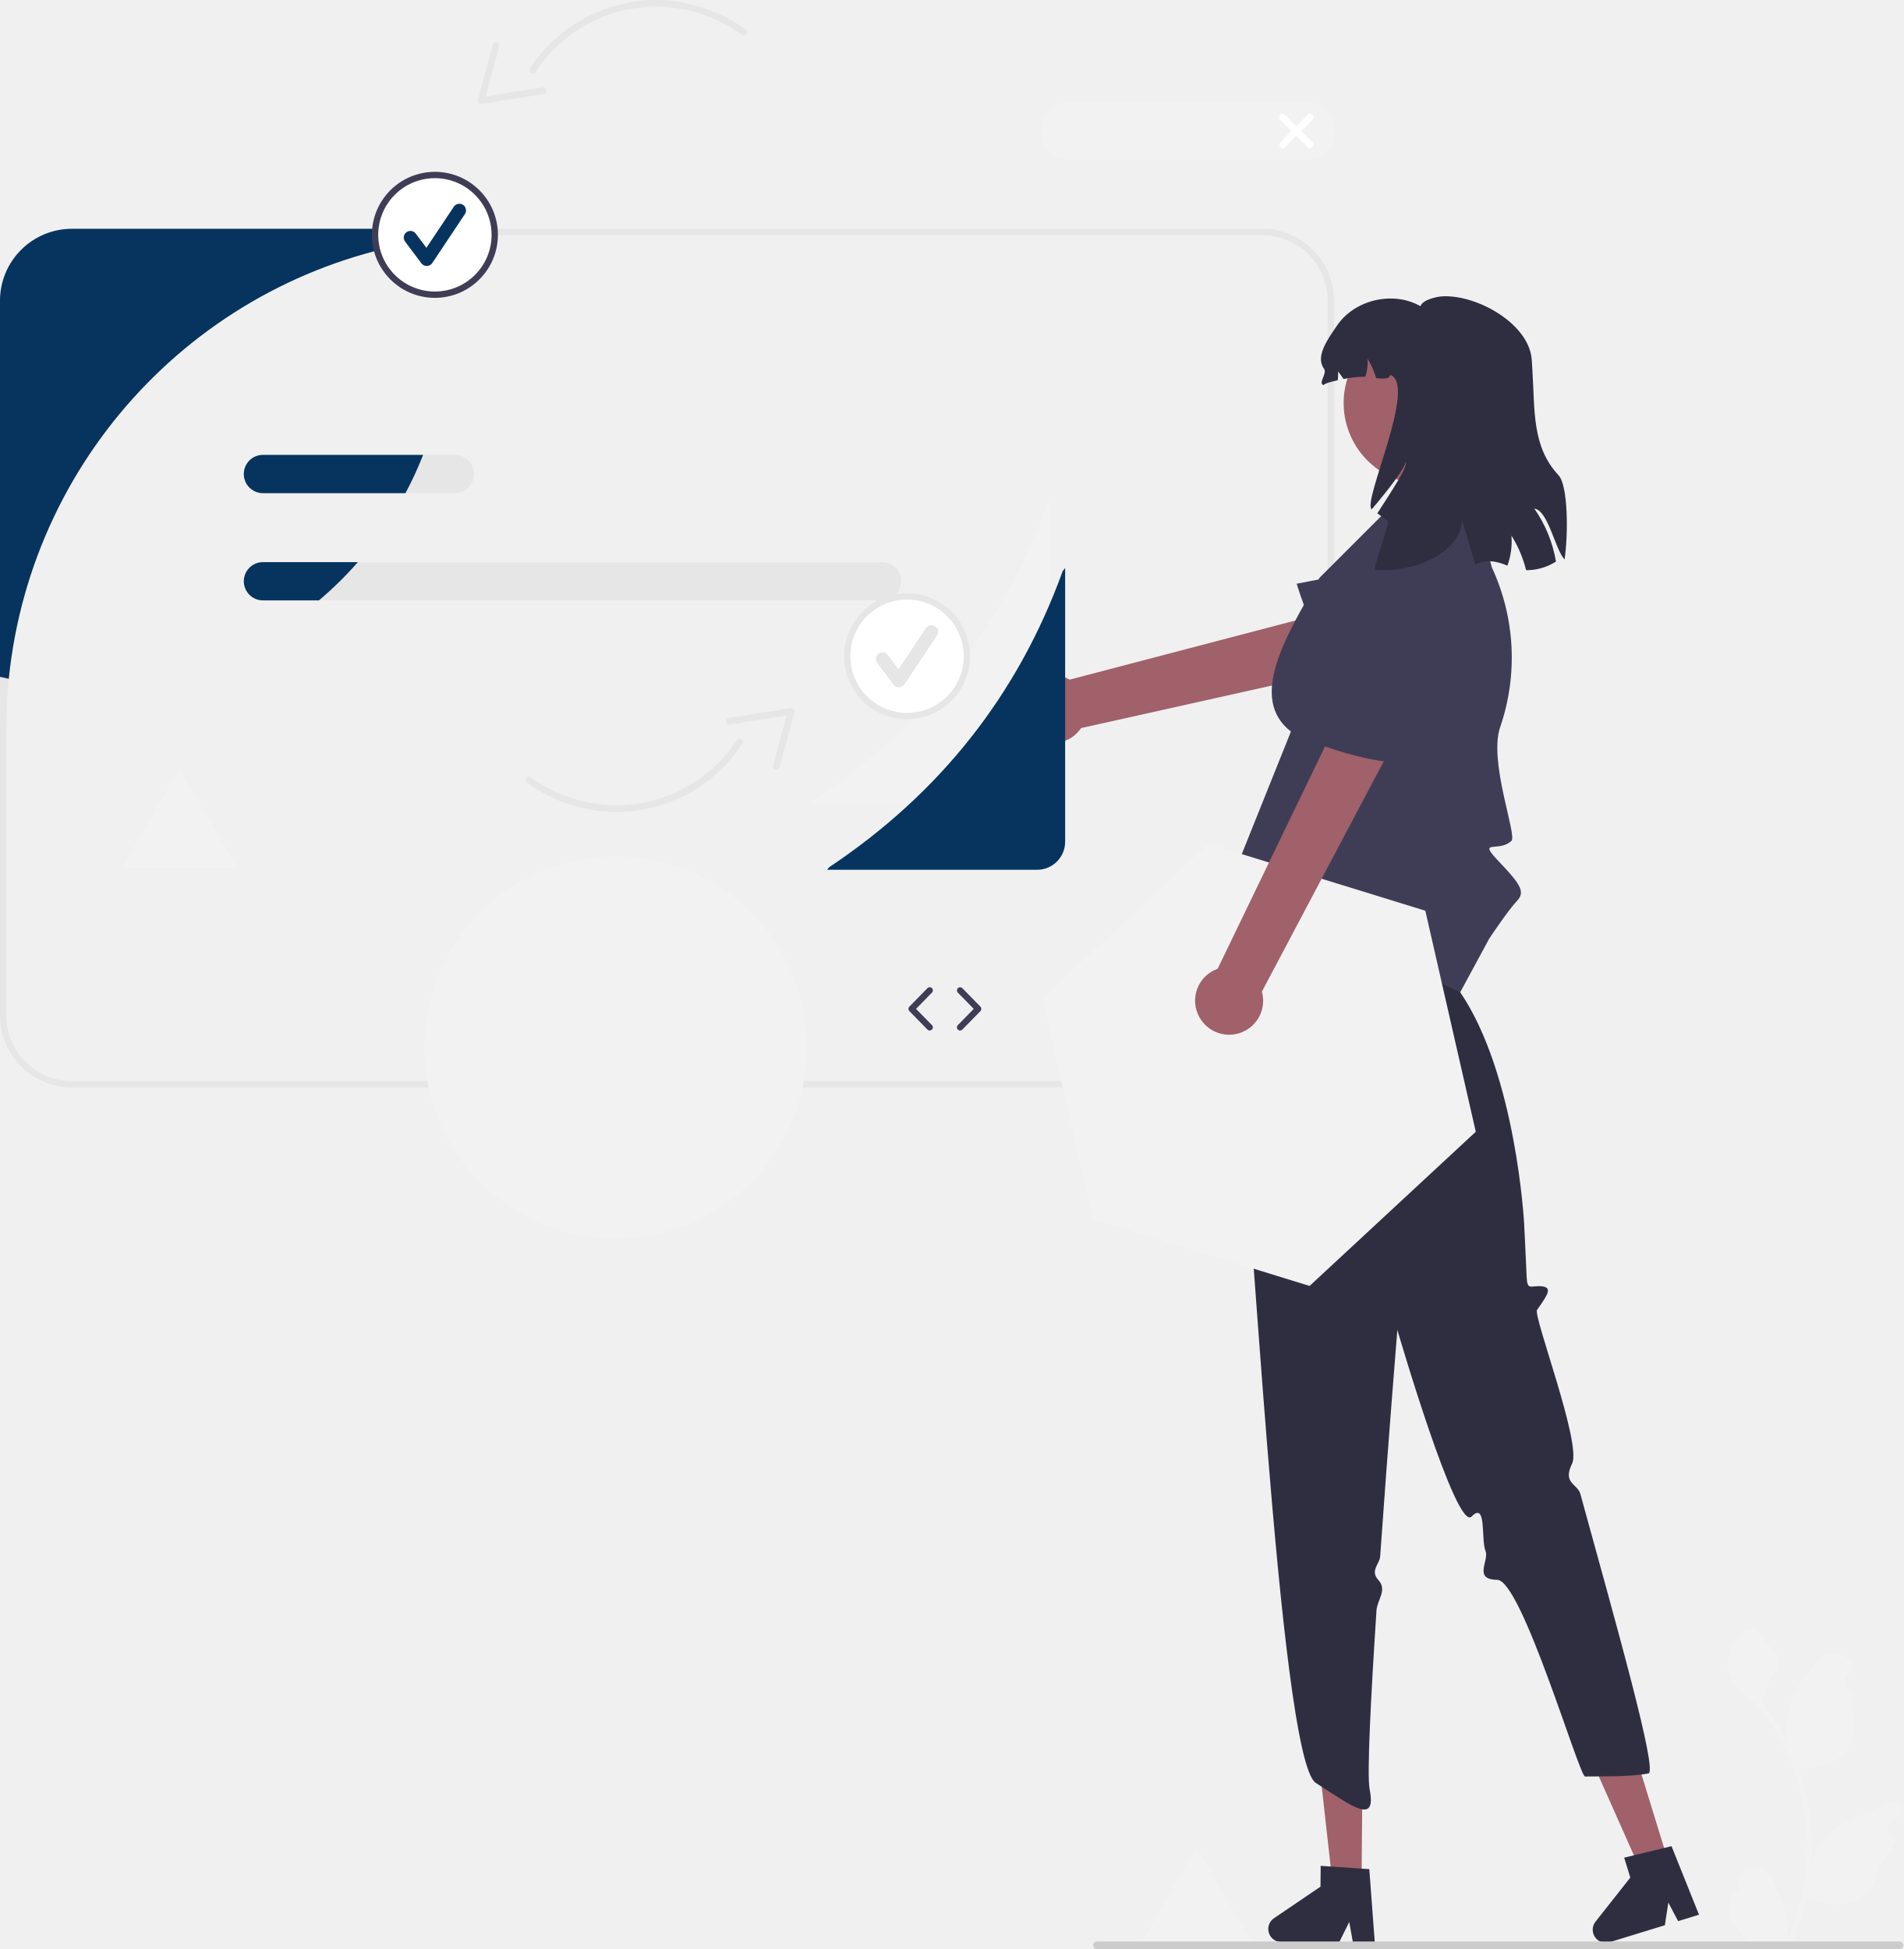
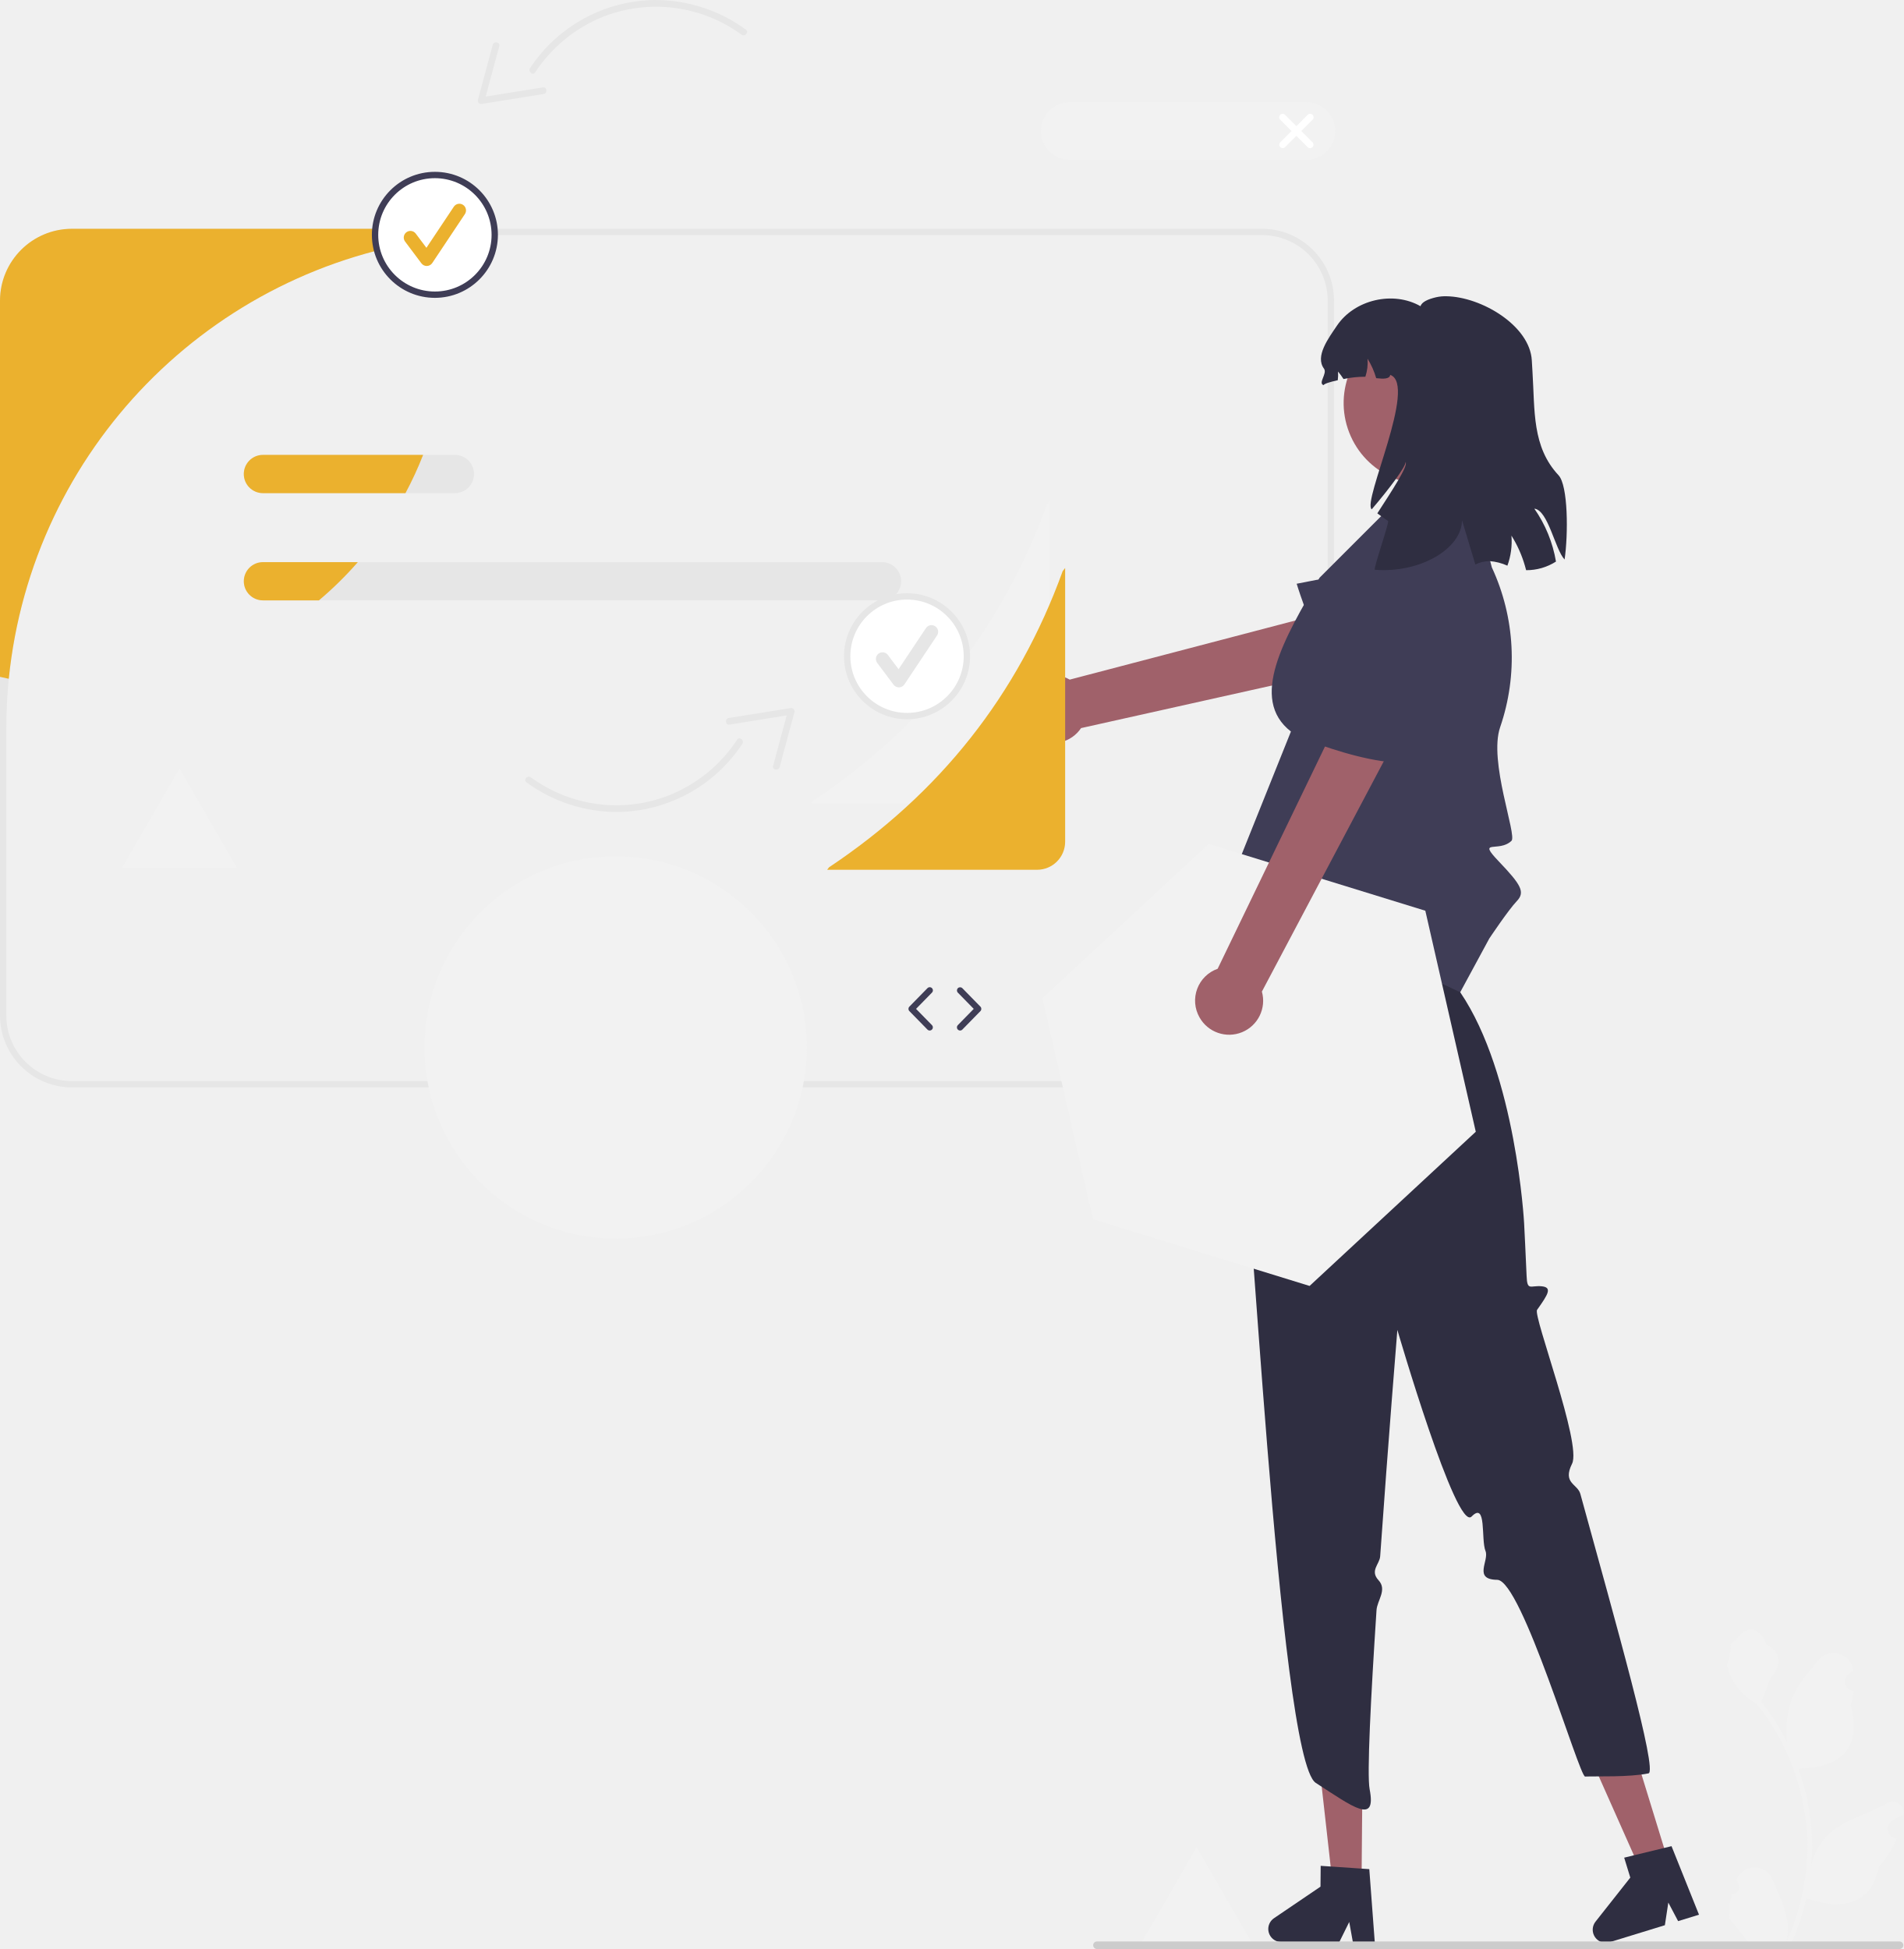
<svg xmlns="http://www.w3.org/2000/svg" data-name="Layer 1" width="600.8" height="615.147" viewBox="0 0 600.8 615.147">
  <polygon points="377.647 583.021 359.46 614.521 395.833 614.521 377.647 583.021 359.46 614.521 395.833 614.521 377.647 583.021" fill="#f2f2f2" />
  <path d="M630.747,300.697v86.41a8.856,8.856,0,0,1-8.84,8.84h-66.28l.61-.78c34.87-23.28,59.58-54.34,73.73-93.48Z" transform="translate(-299.6003 -142.4264)" fill="#f2f2f2" />
  <path d="M697.91,214.637h-375.62a22.717,22.717,0,0,0-22.69,22.69v225.62a22.717,22.717,0,0,0,22.69,22.69h375.62a22.717,22.717,0,0,0,22.69-22.69v-225.62A22.717,22.717,0,0,0,697.91,214.637Zm20.69,248.31a20.686,20.686,0,0,1-20.69,20.69h-375.62a20.686,20.686,0,0,1-20.69-20.69v-90.63q0-7.92.77-15.65a155.598,155.598,0,0,1,154.91-140.03H697.91a20.692,20.692,0,0,1,20.69,20.69Z" transform="translate(-299.6003 -142.4264)" fill="#e6e6e6" />
  <path d="M577.95,319.847h-195.37a6.035,6.035,0,1,0,0,12.07h195.37a6.035,6.035,0,0,0,0-12.07Z" transform="translate(-299.6003 -142.4264)" fill="#e6e6e6" />
  <path d="M443.15,285.997h-60.57a6.04,6.04,0,1,0,0,12.08h60.57a6.04,6.04,0,0,0,0-12.08Z" transform="translate(-299.6003 -142.4264)" fill="#e6e6e6" />
-   <path d="M382.58,319.847h29.95a112.867,112.867,0,0,1-12.28,12.07h-17.67a6.035,6.035,0,1,1,0-12.07Z" transform="translate(-299.6003 -142.4264)" fill="#06345e" />
-   <path d="M382.58,285.997h50.55a111.071,111.071,0,0,1-5.57,12.08h-44.98a6.04,6.04,0,1,1,0-12.08Z" transform="translate(-299.6003 -142.4264)" fill="#06345e" />
-   <path d="M437.98,217.827a155.753,155.753,0,0,0-135.61,138.84c-.93-.18-1.85-.39-2.77-.61v-118.73a22.717,22.717,0,0,1,22.69-22.69h114.89C437.47,215.687,437.73,216.757,437.98,217.827Z" transform="translate(-299.6003 -142.4264)" fill="#06345e" />
+   <path d="M382.58,319.847h29.95a112.867,112.867,0,0,1-12.28,12.07h-17.67a6.035,6.035,0,1,1,0-12.07Z" transform="translate(-299.6003 -142.4264)" fill="#EBB12E" />
+   <path d="M382.58,285.997h50.55a111.071,111.071,0,0,1-5.57,12.08h-44.98a6.04,6.04,0,1,1,0-12.08Z" transform="translate(-299.6003 -142.4264)" fill="#EBB12E" />
+   <path d="M437.98,217.827a155.753,155.753,0,0,0-135.61,138.84c-.93-.18-1.85-.39-2.77-.61v-118.73a22.717,22.717,0,0,1,22.69-22.69h114.89C437.47,215.687,437.73,216.757,437.98,217.827Z" transform="translate(-299.6003 -142.4264)" fill="#EBB12E" />
  <circle cx="137.249" cy="74.122" r="18.887" fill="#fff" />
  <path d="M436.849,236.435A19.887,19.887,0,1,1,456.737,216.548,19.91,19.91,0,0,1,436.849,236.435Zm0-37.774A17.887,17.887,0,1,0,454.737,216.548,17.907,17.907,0,0,0,436.849,198.661Z" transform="translate(-299.6003 -142.4264)" fill="#3f3d56" />
-   <path d="M434.273,226.378a2.1,2.1,0,0,1-1.681-.841l-5.153-6.87a2.101,2.101,0,1,1,3.362-2.521l3.371,4.494,8.658-12.987a2.101,2.101,0,0,1,3.496,2.331l-10.306,15.458a2.102,2.102,0,0,1-1.69.935Z" transform="translate(-299.6003 -142.4264)" fill="#06345e" />
+   <path d="M434.273,226.378a2.1,2.1,0,0,1-1.681-.841l-5.153-6.87a2.101,2.101,0,1,1,3.362-2.521l3.371,4.494,8.658-12.987a2.101,2.101,0,0,1,3.496,2.331l-10.306,15.458a2.102,2.102,0,0,1-1.69.935Z" transform="translate(-299.6003 -142.4264)" fill="#EBB12E" />
  <circle cx="286.249" cy="207.122" r="18.887" fill="#fff" />
  <path d="M585.849,369.435A19.887,19.887,0,1,1,605.737,349.548,19.91,19.91,0,0,1,585.849,369.435Zm0-37.774A17.887,17.887,0,1,0,603.737,349.548,17.907,17.907,0,0,0,585.849,331.661Z" transform="translate(-299.6003 -142.4264)" fill="#e6e6e6" />
  <path d="M583.273,359.378a2.1,2.1,0,0,1-1.681-.841l-5.153-6.87a2.101,2.101,0,1,1,3.362-2.521l3.371,4.494,8.658-12.987a2.101,2.101,0,0,1,3.496,2.331l-10.306,15.458a2.102,2.102,0,0,1-1.69.935Z" transform="translate(-299.6003 -142.4264)" fill="#e6e6e6" />
  <path d="M534.974,151.765a48.472,48.472,0,0,0-28.736-9.338,47.805,47.805,0,0,0-39.353,21.49c-.732,1.119.869,2.479,1.609,1.349a46.322,46.322,0,0,1,21.703-17.653,45.714,45.714,0,0,1,43.428,5.762c1.085.798,2.44-.807,1.349-1.609Z" transform="translate(-299.6003 -142.4264)" fill="#e6e6e6" />
  <path d="M455.093,156.603l-4.684,17.403a1.055,1.055,0,0,0,1.125,1.235l19.601-3.139c1.327-.212,1.153-2.306-.184-2.092l-19.601,3.139,1.125,1.235,4.684-17.403c.352-1.307-1.717-1.675-2.066-.379Z" transform="translate(-299.6003 -142.4264)" fill="#e6e6e6" />
  <path d="M465.768,389.373a48.472,48.472,0,0,0,28.736,9.338,47.805,47.805,0,0,0,39.353-21.49c.732-1.119-.869-2.479-1.609-1.349a46.322,46.322,0,0,1-21.703,17.653,45.714,45.714,0,0,1-43.428-5.762c-1.085-.798-2.44.807-1.349,1.609Z" transform="translate(-299.6003 -142.4264)" fill="#e6e6e6" />
  <path d="M545.648,384.535l4.684-17.403a1.055,1.055,0,0,0-1.125-1.235l-19.601,3.139c-1.327.212-1.153,2.306.184,2.092l19.601-3.139-1.125-1.235-4.684,17.403c-.352,1.307,1.717,1.675,2.066.379Z" transform="translate(-299.6003 -142.4264)" fill="#e6e6e6" />
  <path d="M711.981,192.853h-74.902a9.079,9.079,0,0,1,0-18.157h74.902a9.079,9.079,0,0,1,0,18.157Z" transform="translate(-299.6003 -142.4264)" fill="#f2f2f2" />
  <path d="M710.259,183.775l3.575-3.575a1.085,1.085,0,1,0-1.535-1.535l-3.575,3.575-3.575-3.575a1.085,1.085,0,1,0-1.535,1.535l3.575,3.575-3.549,3.549a1.085,1.085,0,1,0,1.535,1.535l3.549-3.549,3.549,3.549a1.085,1.085,0,0,0,1.535-1.535Z" transform="translate(-299.6003 -142.4264)" fill="#fff" />
  <path d="M593.001,467.682a.997.997,0,0,1-.715-.301l-5.706-5.833a1.0 1,0,0,1,0-1.398l5.706-5.833a1,1,0,1,1,1.43,1.398l-5.022,5.133,5.022,5.134a1,1,0,0,1-.715,1.699Z" transform="translate(-299.6003 -142.4264)" fill="#3f3d56" />
  <path d="M602.59,467.682a1,1,0,0,1-.715-1.699l5.021-5.134-5.021-5.133a1,1,0,0,1,1.43-1.398l5.706,5.833a1.0 1,0,0,1,0,1.398l-5.706,5.833A.997.997,0,0,1,602.59,467.682Z" transform="translate(-299.6003 -142.4264)" fill="#3f3d56" />
  <path d="M621.813,362.506a10.67,10.67,0,0,1,15.382-5.577L731.527,332.209l1.548,19.434-92.303,20.587a10.728,10.728,0,0,1-18.959-9.724Z" transform="translate(-299.6003 -142.4264)" fill="#a0616a" />
  <path d="M764.032,328.284l0,0a20.293,20.293,0,0,0-20.533-8.347l-34.687,6.729s11.941,39.975,27.064,39.092c6.373-.372,14.439-4.116,21.638-8.324A20.328,20.328,0,0,0,764.032,328.284Z" transform="translate(-299.6003 -142.4264)" fill="#3f3d56" />
  <polygon points="429.689 594.175 420.498 594.098 416.429 557.819 429.994 557.933 429.689 594.175" fill="#a0616a" />
  <path d="M733.44,755.197l-1.71-22.83-2.4-.16-9.79-.67-3.15-.21-.06,6.57-14.68,9.96a4.11,4.11,0,0,0,1.14,7.34,3.88,3.88,0,0,0,1.14.17l18.27.15.16-.32,3.04-6.16,1.11,6.16.06.36,6.9.06Z" transform="translate(-299.6003 -142.4264)" fill="#2f2e41" />
  <polygon points="526.46 587.46 517.674 590.16 502.844 556.802 515.811 552.817 526.46 587.46" fill="#a0616a" />
  <path d="M827.11,725.117l-2.34.57-9.53,2.31h-.01l-3.06.75,1.93,6.29-10.99,13.92a4.125,4.125,0,0,0,3.23,6.66,4.155,4.155,0,0,0,1.2-.18l.78-.24,16.69-5.13,1.09-7.15,3.09,5.86,6.59-2.03Z" transform="translate(-299.6003 -142.4264)" fill="#2f2e41" />
  <path d="M710.801,431.549l-17.54,50.974-.579,4.079c-4.42,4.196,1.132,5.579-.949,6.685s-3.482,4.209-.676,4.763S702.907,697.423,714.837,705.143s19.191,13.304,17,2c-.883-4.554.366-28.972,2.172-56.508.205-3.121,3.438-6.424.633-9.458s.346-5.031.522-7.549c2.516-35.957,5.422-71.456,5.422-71.456s18.594,63.857,23.423,58.914,2.917,7.228,4.393,10.864c1.233,3.039-4.028,9.009,3.704,9.101S797.995,703.213,799.837,703.143c3.649-.139,13.908.254,20-1,3.008-.619-10.345-47.613-21.496-88.193-.889-3.236-5.729-3.311-2.616-9.559S783.35,557.716,784.679,555.847c3.527-4.963,4.871-7.12,1.392-7.445s-4.507,1.583-4.694-3.231-.788-16.685-.788-16.685-2.52-46.949-20.166-72.888l-1.505-15.412Z" transform="translate(-299.6003 -142.4264)" fill="#2f2e41" />
  <path d="M711.601,432.64c-15.201,2.208-40.06,15.686-22.776-14l18.173-45.327c-13.317-10.34-2.128-29.445,9.031-48.539l25.912-25.912h22.51l5.953,22.641,0,0a67.611,67.611,0,0,1,2.62,50.445c-3.704,10.763,5.399,34.122,3.577,35.865-4,3.827-11-.834-4,6.496s8.402,9.676,5.701,12.504-8.701,11.827-8.701,11.827l-9.179,16.959Z" transform="translate(-299.6003 -142.4264)" fill="#3f3d56" />
  <circle cx="749.295" cy="269.634" r="25.654" transform="translate(-346.3796 147.4857) rotate(-21.25043)" fill="#a0616a" />
  <path d="M783.812,302.965a41.04,41.04,0,0,1,6.831,16.705,17.254,17.254,0,0,1-9.421,2.719c-.113-.437-.227-.874-.356-1.311a37.509,37.509,0,0,0-4.273-9.599,22.595,22.595,0,0,1-1.279,9.486,16.647,16.647,0,0,0-5.584-1.441,10.146,10.146,0,0,0-4.532,1.068c-1.635-5.423-3.14-10.408-4.209-13.986-.032,8.968-13.176,16.786-27.518,15.653-.518-.324,4.678-15.07,4.176-15.41-1.149-.761-2.266-1.586-3.383-2.396,4.694-7.252,9.793-15.022,8.919-16.187.065,1.441-5.083,8.369-10.683,14.908-3.108-2.282,14.552-39.415,5.827-42.426-.146,1.311-2.072,1.311-4.419,1.036a23.95,23.95,0,0,0-2.736-6.135,14.41,14.41,0,0,1-.68,5.682,33.09,33.09,0,0,0-6.896.728,22.098,22.098,0,0,0-1.732-2.363,14.071,14.071,0,0,1-.081,2.736c-2.315.502-4.225,1.085-4.5,1.554-1.813-.664,1.279-3.658.146-5.212-2.881-3.885,1.392-9.55,4.095-13.565,5.552-8.223,17.741-11.072,26.369-6.135.389-1.344,2.38-2.234,4.937-2.833a13.395,13.395,0,0,1,3.302-.308c11.007.194,26.288,9.275,26.887,20.266.049,1.101.13,2.299.21,3.577.777,12.302-.178,23.649,8.223,32.649,3.043,3.254,3.075,18.664,1.91,26.595C790.335,315.834,788.183,303.435,783.812,302.965Z" transform="translate(-299.6003 -142.4264)" fill="#2f2e41" />
  <path d="M846.141,740.241a2.269,2.269,0,0,0,1.645-3.933l-.155-.618q.031-.074.062-.148a6.094,6.094,0,0,1,11.241.042c1.839,4.428,4.179,8.864,4.756,13.546a18.029,18.029,0,0,1-.316,6.2,72.281,72.281,0,0,0,6.575-30.021,69.766,69.766,0,0,0-.433-7.783q-.358-3.178-.995-6.31a73.119,73.119,0,0,0-14.5-30.99,19.459,19.459,0,0,1-8.093-8.397,14.843,14.843,0,0,1-1.35-4.056c.394.052,1.486-5.949,1.188-6.317.549-.833,1.532-1.247,2.131-2.06,2.982-4.043,7.091-3.337,9.236,2.157,4.582,2.313,4.627,6.148,1.815,9.837-1.789,2.347-2.035,5.522-3.604,8.035.162.207.329.407.491.614a73.591,73.591,0,0,1,7.681,12.169,30.592,30.592,0,0,1,1.826-14.21c1.748-4.217,5.025-7.769,7.91-11.415a6.279,6.279,0,0,1,11.184,3.083q.009.081.017.161-.643.363-1.259.77a3.078,3.078,0,0,0,1.241,5.602l.063.01a30.628,30.628,0,0,1-.807,4.579c3.702,14.316-4.29,19.53-15.701,19.764-.252.129-.497.258-.749.381a75.115,75.115,0,0,1,4.043,19.028,71.245,71.245,0,0,1-.052,11.503l.019-.136a18.826,18.826,0,0,1,6.427-10.87c4.946-4.063,11.933-5.559,17.268-8.824a3.533,3.533,0,0,1,5.411,3.437l-.022.143a20.675,20.675,0,0,0-2.319,1.117q-.643.363-1.259.77a3.078,3.078,0,0,0,1.241,5.602l.063.01c.045.006.084.013.129.019a30.655,30.655,0,0,1-5.639,8.829c-2.315,12.497-12.256,13.683-22.89,10.044H869.657a75.093,75.093,0,0,1-5.044,14.726H846.592c-.065-.2-.123-.407-.181-.607a20.475,20.475,0,0,0,4.986-.297c-1.337-1.641-2.674-3.294-4.011-4.935a1.119,1.119,0,0,1-.084-.097c-.678-.84-1.363-1.673-2.041-2.512l-0-.001a29.99,29.99,0,0,1,.879-7.64Z" transform="translate(-299.6003 -142.4264)" fill="#f2f2f2" />
  <path d="M644.59,756.384a1.186,1.186,0,0,0,1.19,1.19h253.29a1.19,1.19,0,1,0,0-2.38h-253.29A1.187,1.187,0,0,0,644.59,756.384Z" transform="translate(-299.6003 -142.4264)" fill="#ccc" />
  <polygon points="465.735 357.202 413.285 405.87 344.912 384.781 328.99 315.024 381.44 266.356 449.813 287.445 465.735 357.202" fill="#f2f2f2" />
  <path d="M678.135,463.509a10.67,10.67,0,0,1,5.739-15.322l42.405-87.814,15.791,11.433-44.234,83.589a10.728,10.728,0,0,1-19.701,8.115Z" transform="translate(-299.6003 -142.4264)" fill="#a0616a" />
  <path d="M744.387,333.094l0,0a20.293,20.293,0,0,0-19.675,10.206l-17.389,30.759s38.164,16.855,47.306,4.776c3.853-5.091,6.238-13.657,7.708-21.865A20.328,20.328,0,0,0,744.387,333.094Z" transform="translate(-299.6003 -142.4264)" fill="#3f3d56" />
-   <path d="M635.747,321.697v86.41a8.856,8.856,0,0,1-8.84,8.84h-66.28l.61-.78c34.87-23.28,59.58-54.34,73.73-93.48Z" transform="translate(-299.6003 -142.4264)" fill="#06345e" />
+   <path d="M635.747,321.697v86.41a8.856,8.856,0,0,1-8.84,8.84h-66.28l.61-.78c34.87-23.28,59.58-54.34,73.73-93.48Z" transform="translate(-299.6003 -142.4264)" fill="#EBB12E" />
  <polygon points="56.647 242.521 38.46 274.021 74.833 274.021 56.647 242.521 38.46 274.021 74.833 274.021 56.647 242.521" fill="#f2f2f2" />
  <circle cx="194.293" cy="330.594" r="60.327" fill="#f2f2f2" />
</svg>
